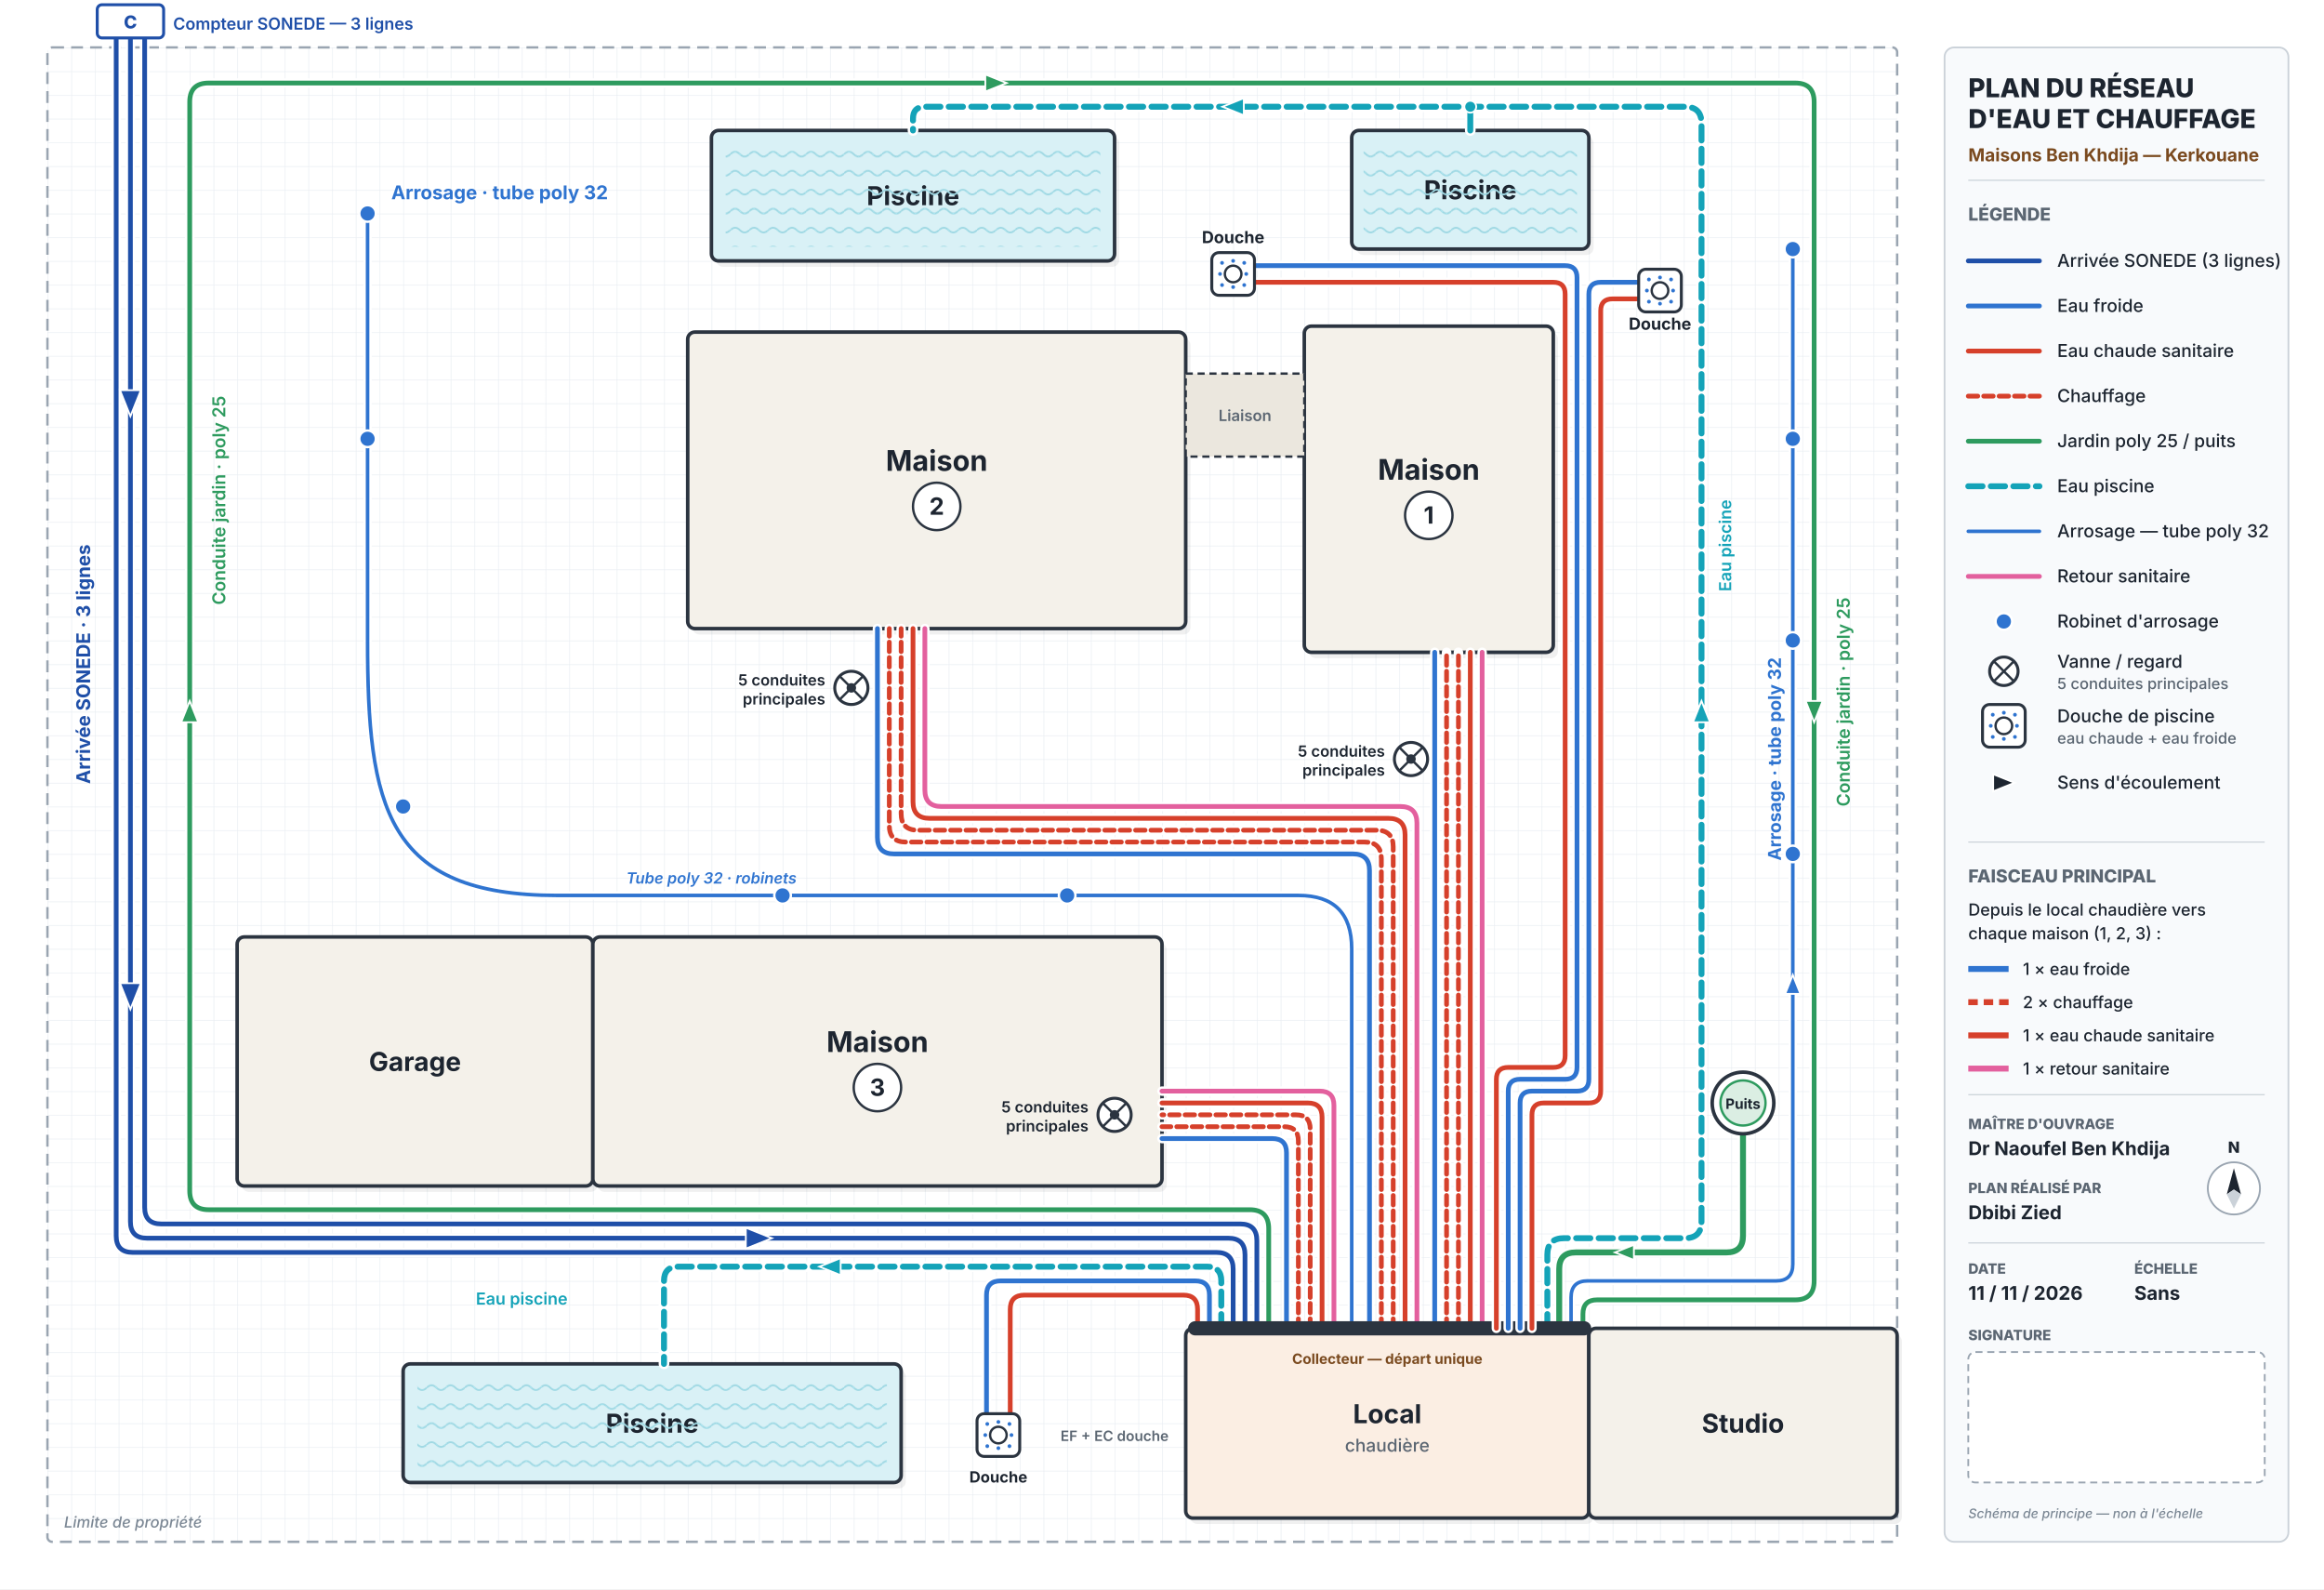
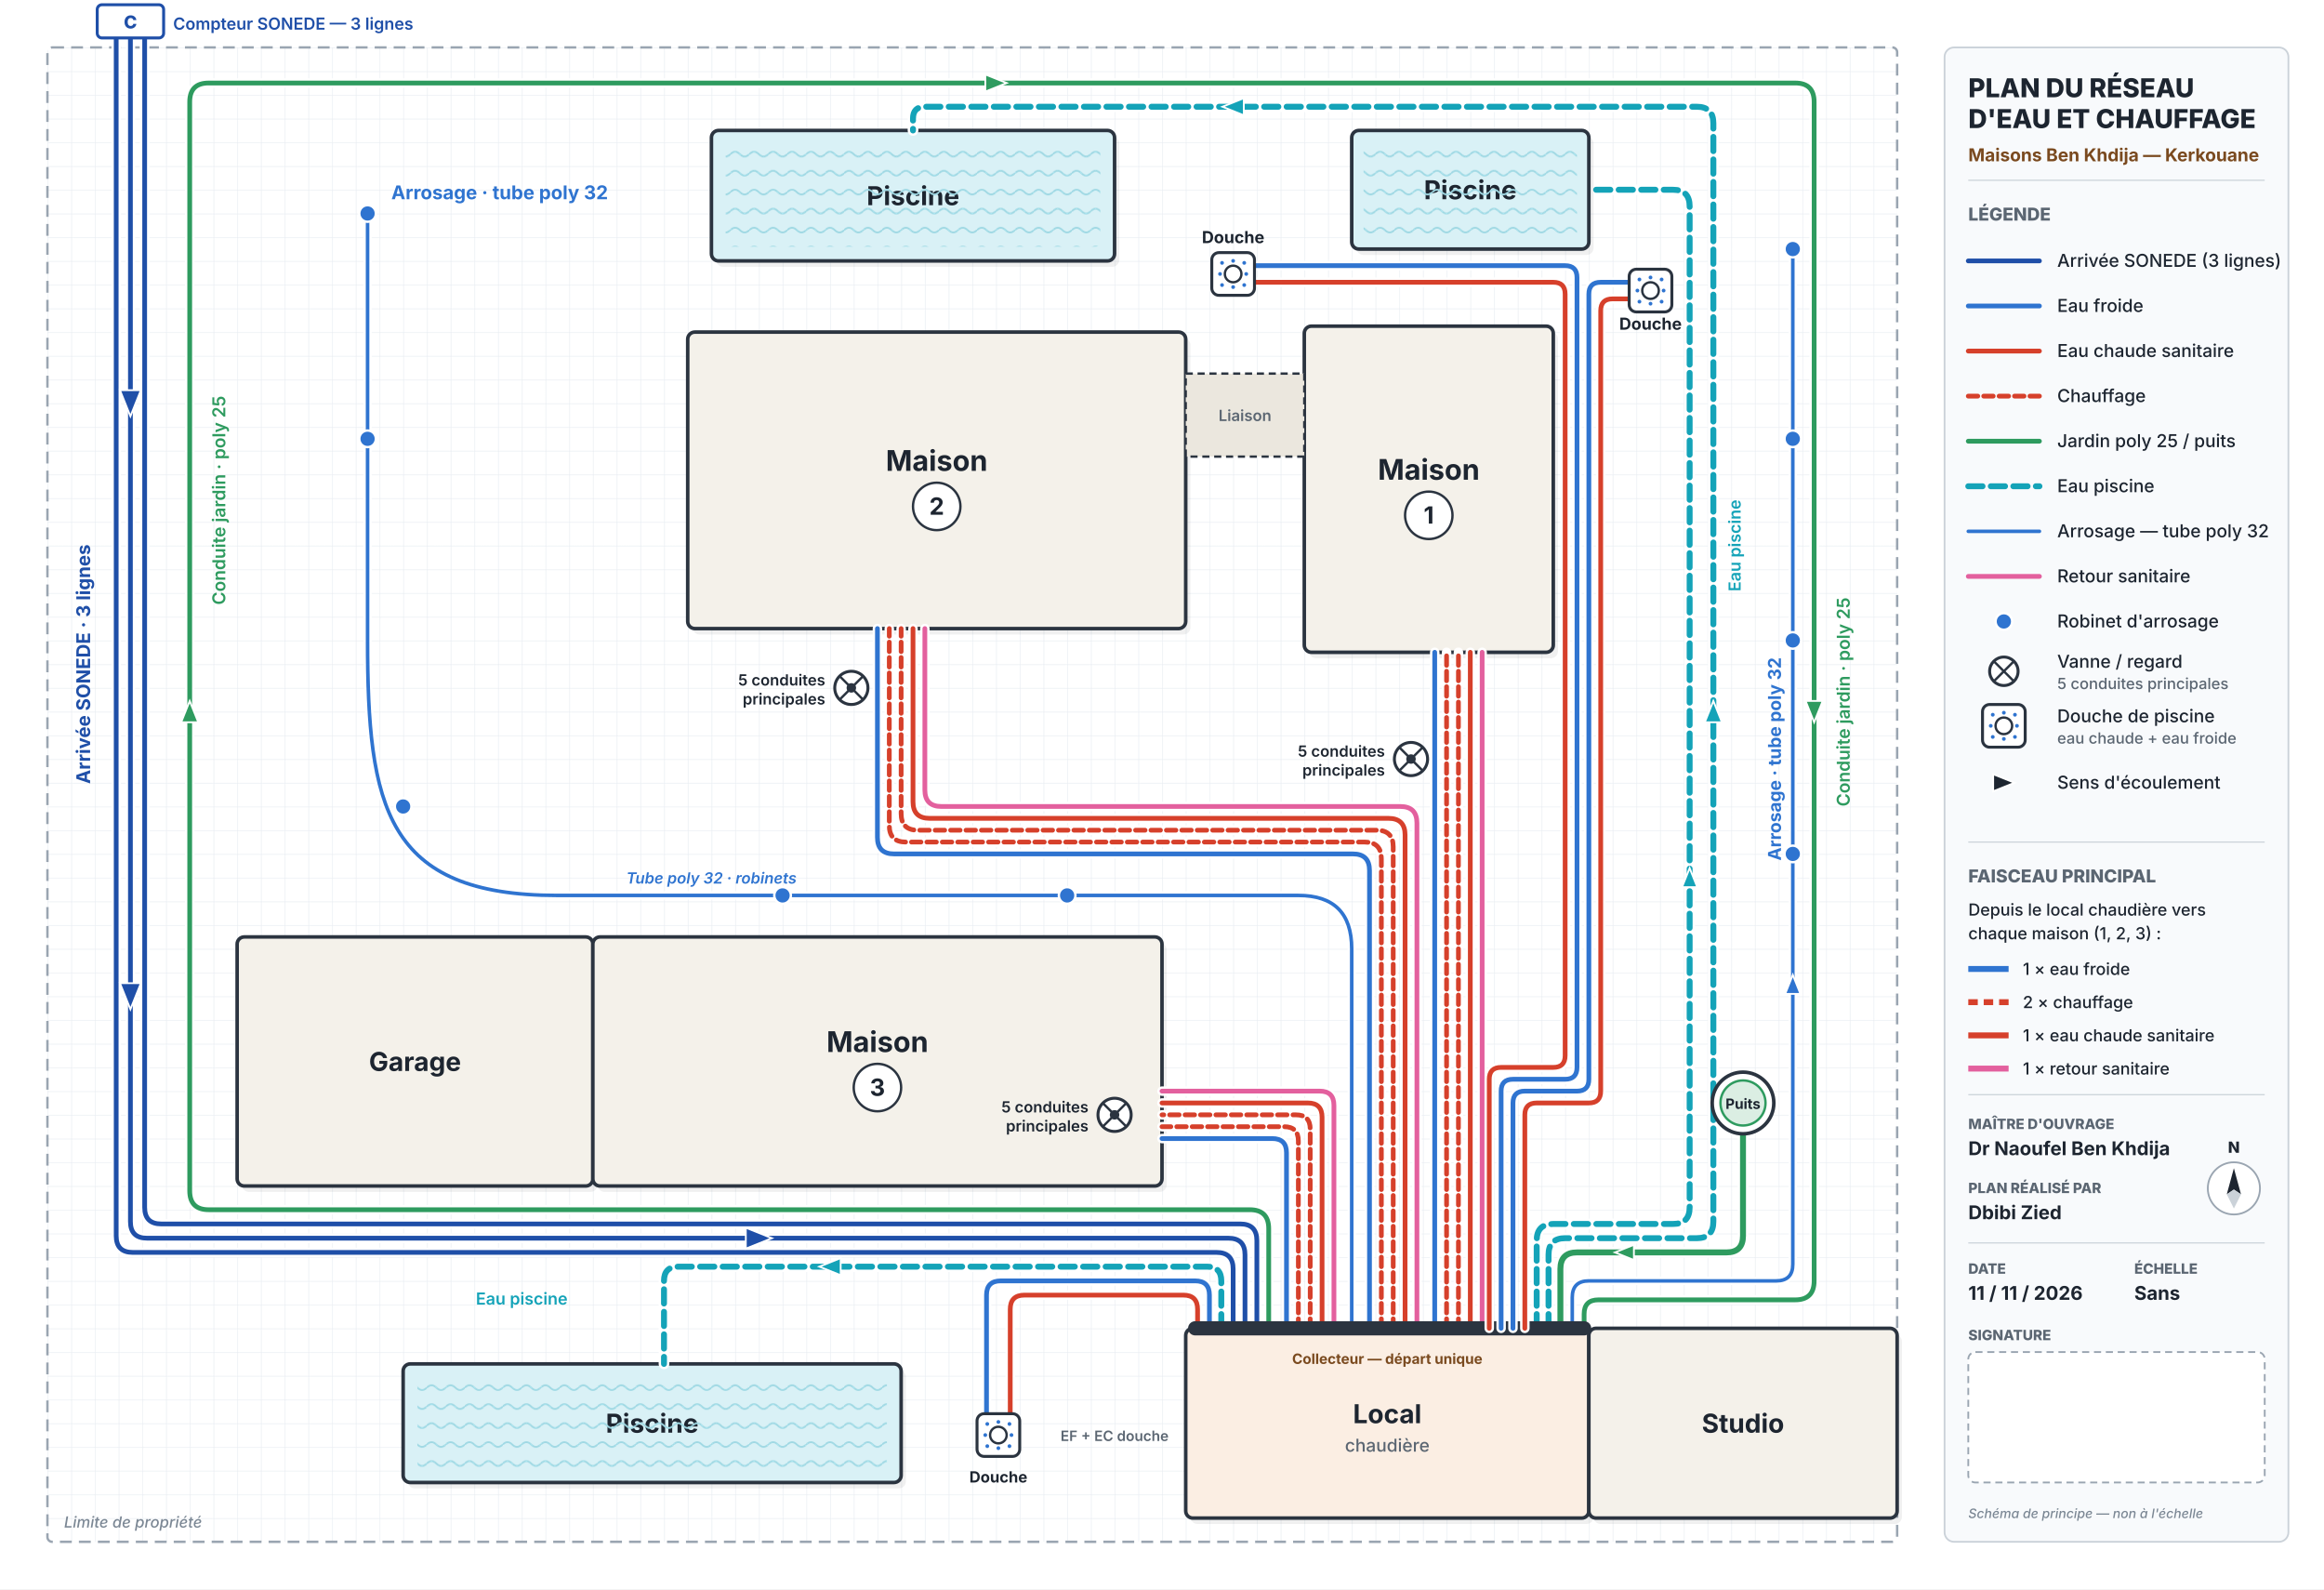
<svg xmlns="http://www.w3.org/2000/svg" viewBox="0 0 1960 1340" width="1960" height="1340" font-family="Inter, Segoe UI, Helvetica, Arial, sans-serif">
  <rect width="1960" height="1340" fill="#ffffff" />
  <defs>
    <pattern id="grid" width="20" height="20" patternUnits="userSpaceOnUse">
      <path d="M20 0H0V20" fill="none" stroke="#e9edf2" stroke-width="1" />
    </pattern>
    <pattern id="water" width="16" height="16" patternUnits="userSpaceOnUse">
      <path d="M0 10 Q4 6 8 10 T16 10" fill="none" stroke="#9fd8e3" stroke-width="1.5" />
    </pattern>
  </defs>
  <g transform="translate(40,40)">
    <rect x="0" y="0" width="1560" height="1260" fill="url(#grid)" stroke="#9aa5b1" stroke-width="2" stroke-dasharray="10 6" rx="4" />
    <text x="14" y="1248" font-size="13" font-weight="500" fill="#7b8794" text-anchor="start" font-style="italic">Limite de propriété</text>
    <rect x="564" y="75" width="340" height="110" rx="6" fill="#000" opacity=".06" />
    <rect x="560" y="70" width="340" height="110" rx="6" fill="#d9f1f6" stroke="#2b3440" stroke-width="3" />
    <text x="730.0" y="133.0" font-size="22" font-weight="700" fill="#1d2530" text-anchor="middle">Piscine</text>
    <rect x="572" y="82" width="316" height="86" rx="4" fill="url(#water)" />
    <rect x="544" y="245" width="420" height="250" rx="6" fill="#000" opacity=".06" />
    <rect x="540" y="240" width="420" height="250" rx="6" fill="#f4f1ea" stroke="#2b3440" stroke-width="3" />
    <circle cx="750.0" cy="387.0" r="20" fill="#fff" stroke="#2b3440" stroke-width="2" />
    <text x="750.0" y="394.0" font-size="20" font-weight="700" fill="#1d2530" text-anchor="middle">2</text>
    <text x="750.0" y="357.0" font-size="24" font-weight="700" fill="#1d2530" text-anchor="middle">Maison</text>
    <rect x="1064" y="240" width="210" height="275" rx="6" fill="#000" opacity=".06" />
    <rect x="1060" y="235" width="210" height="275" rx="6" fill="#f4f1ea" stroke="#2b3440" stroke-width="3" />
    <circle cx="1165.0" cy="394.5" r="20" fill="#fff" stroke="#2b3440" stroke-width="2" />
    <text x="1165.0" y="401.5" font-size="20" font-weight="700" fill="#1d2530" text-anchor="middle">1</text>
    <text x="1165.0" y="364.5" font-size="24" font-weight="700" fill="#1d2530" text-anchor="middle">Maison</text>
    <rect x="960" y="275" width="100" height="70" fill="#ebe7de" stroke="#2b3440" stroke-width="2" stroke-dasharray="6 4" />
    <text x="1010" y="315" font-size="13" font-weight="600" fill="#5b6672" text-anchor="middle">Liaison</text>
    <rect x="164" y="755" width="300" height="210" rx="6" fill="#000" opacity=".06" />
    <rect x="160" y="750" width="300" height="210" rx="6" fill="#f4f1ea" stroke="#2b3440" stroke-width="3" />
    <text x="310.0" y="863.0" font-size="22" font-weight="700" fill="#1d2530" text-anchor="middle">Garage</text>
    <rect x="464" y="755" width="480" height="210" rx="6" fill="#000" opacity=".06" />
    <rect x="460" y="750" width="480" height="210" rx="6" fill="#f4f1ea" stroke="#2b3440" stroke-width="3" />
    <circle cx="700.0" cy="877.0" r="20" fill="#fff" stroke="#2b3440" stroke-width="2" />
    <text x="700.0" y="884.0" font-size="20" font-weight="700" fill="#1d2530" text-anchor="middle">3</text>
    <text x="700.0" y="847.0" font-size="24" font-weight="700" fill="#1d2530" text-anchor="middle">Maison</text>
    <rect x="304" y="1115" width="420" height="100" rx="6" fill="#000" opacity=".06" />
    <rect x="300" y="1110" width="420" height="100" rx="6" fill="#d9f1f6" stroke="#2b3440" stroke-width="3" />
    <text x="510.0" y="1168.0" font-size="22" font-weight="700" fill="#1d2530" text-anchor="middle">Piscine</text>
    <rect x="312" y="1122" width="396" height="76" rx="4" fill="url(#water)" />
    <rect x="964" y="1085" width="340" height="160" rx="6" fill="#000" opacity=".06" />
    <rect x="960" y="1080" width="340" height="160" rx="6" fill="#fbeee3" stroke="#2b3440" stroke-width="3" />
    <text x="1130.0" y="1160.0" font-size="22" font-weight="700" fill="#1d2530" text-anchor="middle">Local</text>
    <text x="1130.0" y="1184.0" font-size="15" font-weight="500" fill="#5b6672" text-anchor="middle">chaudière</text>
    <rect x="1304" y="1085" width="260" height="160" rx="6" fill="#000" opacity=".06" />
    <rect x="1300" y="1080" width="260" height="160" rx="6" fill="#f4f1ea" stroke="#2b3440" stroke-width="3" />
    <text x="1430.0" y="1168.0" font-size="22" font-weight="700" fill="#1d2530" text-anchor="middle">Studio</text>
    <path d="M970,1080 L970.0,1064.0 Q970,1052 958.0,1052.0 L824.0,1052.0 Q812,1052 812.0,1064.0 L812,1152" fill="none" stroke="#fff" stroke-width="8" stroke-linejoin="round" stroke-linecap="round" />
    <path d="M970,1080 L970.0,1064.0 Q970,1052 958.0,1052.0 L824.0,1052.0 Q812,1052 812.0,1064.0 L812,1152" fill="none" stroke="#d6402b" stroke-width="4" stroke-linejoin="round" stroke-linecap="round" />
    <path d="M980,1080 L980.0,1052.0 Q980,1040 968.0,1040.0 L804.0,1040.0 Q792,1040 792.0,1052.0 L792,1152" fill="none" stroke="#fff" stroke-width="8" stroke-linejoin="round" stroke-linecap="round" />
    <path d="M980,1080 L980.0,1052.0 Q980,1040 968.0,1040.0 L804.0,1040.0 Q792,1040 792.0,1052.0 L792,1152" fill="none" stroke="#2f74d0" stroke-width="4" stroke-linejoin="round" stroke-linecap="round" />
    <rect x="784" y="1152" width="36" height="36" rx="6" fill="#fff" stroke="#2b3440" stroke-width="2.5" />
    <circle cx="802" cy="1170" r="7" fill="none" stroke="#2b3440" stroke-width="2" />
    <circle cx="792.65" cy="1160.65" r="1.6" fill="#2f74d0" />
    <circle cx="802.0" cy="1158.95" r="1.6" fill="#2f74d0" />
    <circle cx="811.35" cy="1160.65" r="1.6" fill="#2f74d0" />
    <circle cx="790.95" cy="1170.0" r="1.6" fill="#2f74d0" />
    <circle cx="813.05" cy="1170.0" r="1.6" fill="#2f74d0" />
    <circle cx="792.65" cy="1179.35" r="1.6" fill="#2f74d0" />
    <circle cx="802.0" cy="1181.05" r="1.6" fill="#2f74d0" />
    <circle cx="811.35" cy="1179.35" r="1.6" fill="#2f74d0" />
    <text x="802" y="1210" font-size="13" font-weight="700" fill="#1d2530" text-anchor="middle">Douche</text>
    <text x="900" y="1175" font-size="12" font-weight="600" fill="#5b6672" text-anchor="middle">EF + EC douche</text>
    <path d="M990,1080 L990.0,1040.0 Q990,1028 978.0,1028.0 L532.0,1028.0 Q520,1028 520.0,1040.0 L520,1110" fill="none" stroke="#fff" stroke-width="9" stroke-linejoin="round" stroke-linecap="round" />
    <path d="M990,1080 L990.0,1040.0 Q990,1028 978.0,1028.0 L532.0,1028.0 Q520,1028 520.0,1040.0 L520,1110" fill="none" stroke="#14a3b8" stroke-width="5" stroke-linejoin="round" stroke-linecap="round" stroke-dasharray="12 7" />
    <polygon points="651.0,1028.0 669.0,1020.8 669.0,1035.2" fill="#14a3b8" stroke="#fff" stroke-width="1.5" />
    <text x="400" y="1060" font-size="14" font-weight="600" fill="#14a3b8" text-anchor="middle">Eau piscine</text>
    <path d="M58,-8 L58.0,1002.0 Q58,1016 72.0,1016.0 L986.0,1016.0 Q1000,1016 1000.0,1030.0 L1000,1080" fill="none" stroke="#fff" stroke-width="8" stroke-linejoin="round" stroke-linecap="round" />
    <path d="M58,-8 L58.0,1002.0 Q58,1016 72.0,1016.0 L986.0,1016.0 Q1000,1016 1000.0,1030.0 L1000,1080" fill="none" stroke="#1f4fa8" stroke-width="4" stroke-linejoin="round" stroke-linecap="round" />
    <path d="M70,-8 L70.0,990.0 Q70,1004 84.0,1004.0 L996.0,1004.0 Q1010,1004 1010.0,1018.0 L1010,1080" fill="none" stroke="#fff" stroke-width="8" stroke-linejoin="round" stroke-linecap="round" />
    <path d="M70,-8 L70.0,990.0 Q70,1004 84.0,1004.0 L996.0,1004.0 Q1010,1004 1010.0,1018.0 L1010,1080" fill="none" stroke="#1f4fa8" stroke-width="4" stroke-linejoin="round" stroke-linecap="round" />
    <path d="M82,-8 L82.0,978.0 Q82,992 96.0,992.0 L1006.0,992.0 Q1020,992 1020.0,1006.0 L1020,1080" fill="none" stroke="#fff" stroke-width="8" stroke-linejoin="round" stroke-linecap="round" />
    <path d="M82,-8 L82.0,978.0 Q82,992 96.0,992.0 L1006.0,992.0 Q1020,992 1020.0,1006.0 L1020,1080" fill="none" stroke="#1f4fa8" stroke-width="4" stroke-linejoin="round" stroke-linecap="round" />
    <polygon points="70.0,311.0 61.2,289.0 78.8,289.0" fill="#1f4fa8" stroke="#fff" stroke-width="1.5" />
    <polygon points="70.0,811.0 61.2,789.0 78.8,789.0" fill="#1f4fa8" stroke="#fff" stroke-width="1.5" />
    <polygon points="611.0,1004.0 589.0,995.2 589.0,1012.8" fill="#1f4fa8" stroke="#fff" stroke-width="1.5" />
    <text x="36" y="520" font-size="16" font-weight="700" fill="#1f4fa8" text-anchor="middle" transform="rotate(-90 36 520)">Arrivée SONEDE · 3 lignes</text>
    <rect x="42" y="-36" width="56" height="28" rx="4" fill="#fff" stroke="#1f4fa8" stroke-width="2.5" />
    <text x="70" y="-16" font-size="15" font-weight="800" fill="#1f4fa8" text-anchor="middle">C</text>
    <text x="106" y="-15" font-size="14" font-weight="600" fill="#1f4fa8" text-anchor="start">Compteur SONEDE — 3 lignes</text>
-     <path d="M1030,1080 L1030.0,996.0 Q1030,980 1014.0,980.0 L136.0,980.0 Q120,980 120.0,964.0 L120.0,46.0 Q120,30 136.0,30.0 L1474.0,30.0 Q1490,30 1490.0,46.0 L1490.0,1040.0 Q1490,1056 1474.0,1056.0 L1307.0,1056.0 Q1295,1056 1295.0,1068.0 L1295,1080" fill="none" stroke="#fff" stroke-width="8" stroke-linejoin="round" stroke-linecap="round" />
-     <path d="M1030,1080 L1030.0,996.0 Q1030,980 1014.0,980.0 L136.0,980.0 Q120,980 120.0,964.0 L120.0,46.0 Q120,30 136.0,30.0 L1474.0,30.0 Q1490,30 1490.0,46.0 L1490.0,1040.0 Q1490,1056 1474.0,1056.0 L1307.0,1056.0 Q1295,1056 1295.0,1068.0 L1295,1080" fill="none" stroke="#2e9b5f" stroke-width="4" stroke-linejoin="round" stroke-linecap="round" />
+     <path d="M1030,1080 L1030.0,996.0 Q1030,980 1014.0,980.0 L136.0,980.0 Q120,980 120.0,964.0 L120.0,46.0 Q120,30 136.0,30.0 L1474.0,30.0 Q1490,30 1490.0,46.0 L1490.0,1040.0 Q1490,1056 1474.0,1056.0 L1308.0,1056.0 Q1296,1056 1296.0,1068.0 L1296,1080" fill="none" stroke="#fff" stroke-width="8" stroke-linejoin="round" stroke-linecap="round" />
+     <path d="M1030,1080 L1030.0,996.0 Q1030,980 1014.0,980.0 L136.0,980.0 Q120,980 120.0,964.0 L120.0,46.0 Q120,30 136.0,30.0 L1474.0,30.0 Q1490,30 1490.0,46.0 L1490.0,1040.0 Q1490,1056 1474.0,1056.0 L1308.0,1056.0 Q1296,1056 1296.0,1068.0 L1296,1080" fill="none" stroke="#2e9b5f" stroke-width="4" stroke-linejoin="round" stroke-linecap="round" />
    <polygon points="120.0,551.0 112.8,569.0 127.2,569.0" fill="#2e9b5f" stroke="#fff" stroke-width="1.5" />
    <polygon points="809.0,30.0 791.0,22.8 791.0,37.2" fill="#2e9b5f" stroke="#fff" stroke-width="1.5" />
    <polygon points="1490.0,569.0 1482.8,551.0 1497.2,551.0" fill="#2e9b5f" stroke="#fff" stroke-width="1.5" />
    <text x="150" y="470" font-size="15" font-weight="600" fill="#2e9b5f" text-anchor="start" transform="rotate(-90 150 470)">Conduite jardin · poly 25</text>
    <text x="1520" y="640" font-size="15" font-weight="600" fill="#2e9b5f" text-anchor="start" transform="rotate(-90 1520 640)">Conduite jardin · poly 25</text>
    <path d="M1045,1080 L1045.0,932.0 Q1045,920 1033.0,920.0 L940,920" fill="none" stroke="#fff" stroke-width="8" stroke-linejoin="round" stroke-linecap="round" />
    <path d="M1045,1080 L1045.0,932.0 Q1045,920 1033.0,920.0 L940,920" fill="none" stroke="#2f74d0" stroke-width="4" stroke-linejoin="round" stroke-linecap="round" />
    <path d="M1055,1080 L1055.0,922.0 Q1055,910 1043.0,910.0 L940,910" fill="none" stroke="#fff" stroke-width="8" stroke-linejoin="round" stroke-linecap="round" />
    <path d="M1055,1080 L1055.0,922.0 Q1055,910 1043.0,910.0 L940,910" fill="none" stroke="#d6402b" stroke-width="4" stroke-linejoin="round" stroke-linecap="round" stroke-dasharray="8 5" />
    <path d="M1065,1080 L1065.0,912.0 Q1065,900 1053.0,900.0 L940,900" fill="none" stroke="#fff" stroke-width="8" stroke-linejoin="round" stroke-linecap="round" />
    <path d="M1065,1080 L1065.0,912.0 Q1065,900 1053.0,900.0 L940,900" fill="none" stroke="#d6402b" stroke-width="4" stroke-linejoin="round" stroke-linecap="round" stroke-dasharray="8 5" />
    <path d="M1075,1080 L1075.0,902.0 Q1075,890 1063.0,890.0 L940,890" fill="none" stroke="#fff" stroke-width="8" stroke-linejoin="round" stroke-linecap="round" />
    <path d="M1075,1080 L1075.0,902.0 Q1075,890 1063.0,890.0 L940,890" fill="none" stroke="#d6402b" stroke-width="4" stroke-linejoin="round" stroke-linecap="round" />
    <path d="M1085,1080 L1085.0,892.0 Q1085,880 1073.0,880.0 L940,880" fill="none" stroke="#fff" stroke-width="8" stroke-linejoin="round" stroke-linecap="round" />
    <path d="M1085,1080 L1085.0,892.0 Q1085,880 1073.0,880.0 L940,880" fill="none" stroke="#e3609e" stroke-width="4" stroke-linejoin="round" stroke-linecap="round" />
    <path d="M1100,1080 L1100,760 Q1100,715 1055,715 L430,715 C285,715 270,640 270,500 L270,140" fill="none" stroke="#fff" stroke-width="7" stroke-linejoin="round" stroke-linecap="round" />
    <path d="M1100,1080 L1100,760 Q1100,715 1055,715 L430,715 C285,715 270,640 270,500 L270,140" fill="none" stroke="#2f74d0" stroke-width="3" stroke-linejoin="round" stroke-linecap="round" />
    <circle cx="270" cy="140" r="7" fill="#2f74d0" stroke="#fff" stroke-width="2" />
    <circle cx="270" cy="330" r="7" fill="#2f74d0" stroke="#fff" stroke-width="2" />
    <circle cx="300" cy="640" r="7" fill="#2f74d0" stroke="#fff" stroke-width="2" />
    <circle cx="620" cy="715" r="7" fill="#2f74d0" stroke="#fff" stroke-width="2" />
    <circle cx="860" cy="715" r="7" fill="#2f74d0" stroke="#fff" stroke-width="2" />
    <text x="290" y="128" font-size="16" font-weight="700" fill="#2f74d0" text-anchor="start">Arrosage · tube poly 32</text>
    <text x="560" y="705" font-size="13" font-weight="600" fill="#2f74d0" text-anchor="middle" font-style="italic">Tube poly 32 · robinets</text>
    <path d="M1115,1080 L1115.0,694.0 Q1115,680 1101.0,680.0 L714.0,680.0 Q700,680 700.0,666.0 L700,490" fill="none" stroke="#fff" stroke-width="8" stroke-linejoin="round" stroke-linecap="round" />
    <path d="M1115,1080 L1115.0,694.0 Q1115,680 1101.0,680.0 L714.0,680.0 Q700,680 700.0,666.0 L700,490" fill="none" stroke="#2f74d0" stroke-width="4" stroke-linejoin="round" stroke-linecap="round" />
    <path d="M1125,1080 L1125.0,684.0 Q1125,670 1111.0,670.0 L724.0,670.0 Q710,670 710.0,656.0 L710,490" fill="none" stroke="#fff" stroke-width="8" stroke-linejoin="round" stroke-linecap="round" />
    <path d="M1125,1080 L1125.0,684.0 Q1125,670 1111.0,670.0 L724.0,670.0 Q710,670 710.0,656.0 L710,490" fill="none" stroke="#d6402b" stroke-width="4" stroke-linejoin="round" stroke-linecap="round" stroke-dasharray="8 5" />
    <path d="M1135,1080 L1135.0,674.0 Q1135,660 1121.0,660.0 L734.0,660.0 Q720,660 720.0,646.0 L720,490" fill="none" stroke="#fff" stroke-width="8" stroke-linejoin="round" stroke-linecap="round" />
    <path d="M1135,1080 L1135.0,674.0 Q1135,660 1121.0,660.0 L734.0,660.0 Q720,660 720.0,646.0 L720,490" fill="none" stroke="#d6402b" stroke-width="4" stroke-linejoin="round" stroke-linecap="round" stroke-dasharray="8 5" />
    <path d="M1145,1080 L1145.0,664.0 Q1145,650 1131.0,650.0 L744.0,650.0 Q730,650 730.0,636.0 L730,490" fill="none" stroke="#fff" stroke-width="8" stroke-linejoin="round" stroke-linecap="round" />
    <path d="M1145,1080 L1145.0,664.0 Q1145,650 1131.0,650.0 L744.0,650.0 Q730,650 730.0,636.0 L730,490" fill="none" stroke="#d6402b" stroke-width="4" stroke-linejoin="round" stroke-linecap="round" />
    <path d="M1155,1080 L1155.0,654.0 Q1155,640 1141.0,640.0 L754.0,640.0 Q740,640 740.0,626.0 L740,490" fill="none" stroke="#fff" stroke-width="8" stroke-linejoin="round" stroke-linecap="round" />
    <path d="M1155,1080 L1155.0,654.0 Q1155,640 1141.0,640.0 L754.0,640.0 Q740,640 740.0,626.0 L740,490" fill="none" stroke="#e3609e" stroke-width="4" stroke-linejoin="round" stroke-linecap="round" />
    <path d="M1170,1080 L1170,510" fill="none" stroke="#fff" stroke-width="8" stroke-linejoin="round" stroke-linecap="round" />
    <path d="M1170,1080 L1170,510" fill="none" stroke="#2f74d0" stroke-width="4" stroke-linejoin="round" stroke-linecap="round" />
    <path d="M1180,1080 L1180,510" fill="none" stroke="#fff" stroke-width="8" stroke-linejoin="round" stroke-linecap="round" />
    <path d="M1180,1080 L1180,510" fill="none" stroke="#d6402b" stroke-width="4" stroke-linejoin="round" stroke-linecap="round" stroke-dasharray="8 5" />
    <path d="M1190,1080 L1190,510" fill="none" stroke="#fff" stroke-width="8" stroke-linejoin="round" stroke-linecap="round" />
    <path d="M1190,1080 L1190,510" fill="none" stroke="#d6402b" stroke-width="4" stroke-linejoin="round" stroke-linecap="round" stroke-dasharray="8 5" />
    <path d="M1200,1080 L1200,510" fill="none" stroke="#fff" stroke-width="8" stroke-linejoin="round" stroke-linecap="round" />
    <path d="M1200,1080 L1200,510" fill="none" stroke="#d6402b" stroke-width="4" stroke-linejoin="round" stroke-linecap="round" />
    <path d="M1210,1080 L1210,510" fill="none" stroke="#fff" stroke-width="8" stroke-linejoin="round" stroke-linecap="round" />
    <path d="M1210,1080 L1210,510" fill="none" stroke="#e3609e" stroke-width="4" stroke-linejoin="round" stroke-linecap="round" />
-     <path d="M1265,1080 L1265.0,1018.0 Q1265,1004 1279.0,1004.0 L1381.0,1004.0 Q1395,1004 1395.0,990.0 L1395.0,64.0 Q1395,50 1381.0,50.0 L740.0,50.0 Q730,50 730.0,60.0 L730,70" fill="none" stroke="#fff" stroke-width="9" stroke-linejoin="round" stroke-linecap="round" />
-     <path d="M1265,1080 L1265.0,1018.0 Q1265,1004 1279.0,1004.0 L1381.0,1004.0 Q1395,1004 1395.0,990.0 L1395.0,64.0 Q1395,50 1381.0,50.0 L740.0,50.0 Q730,50 730.0,60.0 L730,70" fill="none" stroke="#14a3b8" stroke-width="5" stroke-linejoin="round" stroke-linecap="round" stroke-dasharray="12 7" />
-     <polygon points="1395.0,551.0 1387.8,569.0 1402.2,569.0" fill="#14a3b8" stroke="#fff" stroke-width="1.5" />
+     <path d="M1266,1080 L1266.0,1018.0 Q1266,1004 1280.0,1004.0 L1391.0,1004.0 Q1405,1004 1405.0,990.0 L1405.0,64.0 Q1405,50 1391.0,50.0 L740.0,50.0 Q730,50 730.0,60.0 L730,70" fill="none" stroke="#fff" stroke-width="9" stroke-linejoin="round" stroke-linecap="round" />
+     <path d="M1266,1080 L1266.0,1018.0 Q1266,1004 1280.0,1004.0 L1391.0,1004.0 Q1405,1004 1405.0,990.0 L1405.0,64.0 Q1405,50 1391.0,50.0 L740.0,50.0 Q730,50 730.0,60.0 L730,70" fill="none" stroke="#14a3b8" stroke-width="5" stroke-linejoin="round" stroke-linecap="round" stroke-dasharray="12 7" />
+     <path d="M1256,1080 L1256.0,1006.0 Q1256,992 1270.0,992.0 L1371.0,992.0 Q1385,992 1385.0,978.0 L1385.0,134.0 Q1385,120 1371.0,120.0 L1300,120" fill="none" stroke="#fff" stroke-width="9" stroke-linejoin="round" stroke-linecap="round" />
+     <path d="M1256,1080 L1256.0,1006.0 Q1256,992 1270.0,992.0 L1371.0,992.0 Q1385,992 1385.0,978.0 L1385.0,134.0 Q1385,120 1371.0,120.0 L1300,120" fill="none" stroke="#14a3b8" stroke-width="5" stroke-linejoin="round" stroke-linecap="round" stroke-dasharray="12 7" />
+     <polygon points="1385.0,692.0 1378.6,708.0 1391.4,708.0" fill="#14a3b8" stroke="#fff" stroke-width="1.5" />
+     <polygon points="1405.0,551.0 1397.8,569.0 1412.2,569.0" fill="#14a3b8" stroke="#fff" stroke-width="1.5" />
    <polygon points="991.0,50.0 1009.0,42.8 1009.0,57.2" fill="#14a3b8" stroke="#fff" stroke-width="1.5" />
-     <text x="1420" y="420" font-size="14" font-weight="600" fill="#14a3b8" text-anchor="middle" transform="rotate(-90 1420 420)">Eau piscine</text>
-     <path d="M1430,916 L1430.0,1002.0 Q1430,1016 1416.0,1016.0 L1289.0,1016.0 Q1275,1016 1275.0,1030.0 L1275,1080" fill="none" stroke="#fff" stroke-width="9" stroke-linejoin="round" stroke-linecap="round" />
-     <path d="M1430,916 L1430.0,1002.0 Q1430,1016 1416.0,1016.0 L1289.0,1016.0 Q1275,1016 1275.0,1030.0 L1275,1080" fill="none" stroke="#2e9b5f" stroke-width="5" stroke-linejoin="round" stroke-linecap="round" />
+     <text x="1428" y="420" font-size="14" font-weight="600" fill="#14a3b8" text-anchor="middle" transform="rotate(-90 1428 420)">Eau piscine</text>
+     <path d="M1430,916 L1430.0,1002.0 Q1430,1016 1416.0,1016.0 L1290.0,1016.0 Q1276,1016 1276.0,1030.0 L1276,1080" fill="none" stroke="#fff" stroke-width="9" stroke-linejoin="round" stroke-linecap="round" />
+     <path d="M1430,916 L1430.0,1002.0 Q1430,1016 1416.0,1016.0 L1290.0,1016.0 Q1276,1016 1276.0,1030.0 L1276,1080" fill="none" stroke="#2e9b5f" stroke-width="5" stroke-linejoin="round" stroke-linecap="round" />
    <polygon points="1322.0,1016.0 1338.0,1009.6 1338.0,1022.4" fill="#2e9b5f" stroke="#fff" stroke-width="1.5" />
    <circle cx="1430" cy="890" r="26" fill="#fff" stroke="#2b3440" stroke-width="3" />
    <circle cx="1430" cy="890" r="19" fill="#dbeee3" stroke="#2e9b5f" stroke-width="2" />
    <text x="1430" y="895" font-size="12" font-weight="700" fill="#1d2530" text-anchor="middle">Puits</text>
-     <path d="M1285,1080 L1285.0,1054.0 Q1285,1040 1299.0,1040.0 L1458.0,1040.0 Q1472,1040 1472.0,1026.0 L1472,170" fill="none" stroke="#fff" stroke-width="7" stroke-linejoin="round" stroke-linecap="round" />
-     <path d="M1285,1080 L1285.0,1054.0 Q1285,1040 1299.0,1040.0 L1458.0,1040.0 Q1472,1040 1472.0,1026.0 L1472,170" fill="none" stroke="#2f74d0" stroke-width="3" stroke-linejoin="round" stroke-linecap="round" />
+     <path d="M1286,1080 L1286.0,1054.0 Q1286,1040 1300.0,1040.0 L1458.0,1040.0 Q1472,1040 1472.0,1026.0 L1472,170" fill="none" stroke="#fff" stroke-width="7" stroke-linejoin="round" stroke-linecap="round" />
+     <path d="M1286,1080 L1286.0,1054.0 Q1286,1040 1300.0,1040.0 L1458.0,1040.0 Q1472,1040 1472.0,1026.0 L1472,170" fill="none" stroke="#2f74d0" stroke-width="3" stroke-linejoin="round" stroke-linecap="round" />
    <circle cx="1472" cy="170" r="7" fill="#2f74d0" stroke="#fff" stroke-width="2" />
    <circle cx="1472" cy="330" r="7" fill="#2f74d0" stroke="#fff" stroke-width="2" />
    <circle cx="1472" cy="500" r="7" fill="#2f74d0" stroke="#fff" stroke-width="2" />
    <circle cx="1472" cy="680" r="7" fill="#2f74d0" stroke="#fff" stroke-width="2" />
    <polygon points="1472.0,782.0 1465.6,798.0 1478.4,798.0" fill="#2f74d0" stroke="#fff" stroke-width="1.5" />
    <text x="1462" y="600" font-size="15" font-weight="700" fill="#2f74d0" text-anchor="middle" transform="rotate(-90 1462 600)">Arrosage · tube poly 32</text>
    <rect x="962" y="1074" width="340" height="12" rx="6" fill="#2b3440" />
    <text x="1130" y="1110" font-size="12" font-weight="700" fill="#7a4a1f" text-anchor="middle">Collecteur — départ unique</text>
-     <path d="M1222,1080 L1222.0,870.0 Q1222,860 1232.0,860.0 L1270.0,860.0 Q1280,860 1280.0,850.0 L1280.0,208.0 Q1280,198 1270.0,198.0 L1018,198" fill="none" stroke="#fff" stroke-width="8" stroke-linejoin="round" stroke-linecap="round" />
-     <path d="M1222,1080 L1222.0,870.0 Q1222,860 1232.0,860.0 L1270.0,860.0 Q1280,860 1280.0,850.0 L1280.0,208.0 Q1280,198 1270.0,198.0 L1018,198" fill="none" stroke="#d6402b" stroke-width="4" stroke-linejoin="round" stroke-linecap="round" />
-     <path d="M1232,1080 L1232.0,880.0 Q1232,870 1242.0,870.0 L1280.0,870.0 Q1290,870 1290.0,860.0 L1290.0,194.0 Q1290,184 1280.0,184.0 L1018,184" fill="none" stroke="#fff" stroke-width="8" stroke-linejoin="round" stroke-linecap="round" />
-     <path d="M1232,1080 L1232.0,880.0 Q1232,870 1242.0,870.0 L1280.0,870.0 Q1290,870 1290.0,860.0 L1290.0,194.0 Q1290,184 1280.0,184.0 L1018,184" fill="none" stroke="#2f74d0" stroke-width="4" stroke-linejoin="round" stroke-linecap="round" />
-     <path d="M1242,1080 L1242.0,890.0 Q1242,880 1252.0,880.0 L1290.0,880.0 Q1300,880 1300.0,870.0 L1300.0,208.0 Q1300,198 1310.0,198.0 L1342,198" fill="none" stroke="#fff" stroke-width="8" stroke-linejoin="round" stroke-linecap="round" />
-     <path d="M1242,1080 L1242.0,890.0 Q1242,880 1252.0,880.0 L1290.0,880.0 Q1300,880 1300.0,870.0 L1300.0,208.0 Q1300,198 1310.0,198.0 L1342,198" fill="none" stroke="#2f74d0" stroke-width="4" stroke-linejoin="round" stroke-linecap="round" />
-     <path d="M1252,1080 L1252.0,900.0 Q1252,890 1262.0,890.0 L1300.0,890.0 Q1310,890 1310.0,880.0 L1310.0,222.0 Q1310,212 1320.0,212.0 L1342,212" fill="none" stroke="#fff" stroke-width="8" stroke-linejoin="round" stroke-linecap="round" />
-     <path d="M1252,1080 L1252.0,900.0 Q1252,890 1262.0,890.0 L1300.0,890.0 Q1310,890 1310.0,880.0 L1310.0,222.0 Q1310,212 1320.0,212.0 L1342,212" fill="none" stroke="#d6402b" stroke-width="4" stroke-linejoin="round" stroke-linecap="round" />
+     <path d="M1216,1080 L1216.0,870.0 Q1216,860 1226.0,860.0 L1270.0,860.0 Q1280,860 1280.0,850.0 L1280.0,208.0 Q1280,198 1270.0,198.0 L1018,198" fill="none" stroke="#fff" stroke-width="8" stroke-linejoin="round" stroke-linecap="round" />
+     <path d="M1216,1080 L1216.0,870.0 Q1216,860 1226.0,860.0 L1270.0,860.0 Q1280,860 1280.0,850.0 L1280.0,208.0 Q1280,198 1270.0,198.0 L1018,198" fill="none" stroke="#d6402b" stroke-width="4" stroke-linejoin="round" stroke-linecap="round" />
+     <path d="M1226,1080 L1226.0,880.0 Q1226,870 1236.0,870.0 L1280.0,870.0 Q1290,870 1290.0,860.0 L1290.0,194.0 Q1290,184 1280.0,184.0 L1018,184" fill="none" stroke="#fff" stroke-width="8" stroke-linejoin="round" stroke-linecap="round" />
+     <path d="M1226,1080 L1226.0,880.0 Q1226,870 1236.0,870.0 L1280.0,870.0 Q1290,870 1290.0,860.0 L1290.0,194.0 Q1290,184 1280.0,184.0 L1018,184" fill="none" stroke="#2f74d0" stroke-width="4" stroke-linejoin="round" stroke-linecap="round" />
+     <path d="M1236,1080 L1236.0,890.0 Q1236,880 1246.0,880.0 L1290.0,880.0 Q1300,880 1300.0,870.0 L1300.0,208.0 Q1300,198 1310.0,198.0 L1334,198" fill="none" stroke="#fff" stroke-width="8" stroke-linejoin="round" stroke-linecap="round" />
+     <path d="M1236,1080 L1236.0,890.0 Q1236,880 1246.0,880.0 L1290.0,880.0 Q1300,880 1300.0,870.0 L1300.0,208.0 Q1300,198 1310.0,198.0 L1334,198" fill="none" stroke="#2f74d0" stroke-width="4" stroke-linejoin="round" stroke-linecap="round" />
+     <path d="M1246,1080 L1246.0,900.0 Q1246,890 1256.0,890.0 L1300.0,890.0 Q1310,890 1310.0,880.0 L1310.0,222.0 Q1310,212 1320.0,212.0 L1334,212" fill="none" stroke="#fff" stroke-width="8" stroke-linejoin="round" stroke-linecap="round" />
+     <path d="M1246,1080 L1246.0,900.0 Q1246,890 1256.0,890.0 L1300.0,890.0 Q1310,890 1310.0,880.0 L1310.0,222.0 Q1310,212 1320.0,212.0 L1334,212" fill="none" stroke="#d6402b" stroke-width="4" stroke-linejoin="round" stroke-linecap="round" />
    <rect x="982" y="173" width="36" height="36" rx="6" fill="#fff" stroke="#2b3440" stroke-width="2.5" />
    <circle cx="1000" cy="191" r="7" fill="none" stroke="#2b3440" stroke-width="2" />
    <circle cx="990.65" cy="181.65" r="1.6" fill="#2f74d0" />
    <circle cx="1000.0" cy="179.95" r="1.6" fill="#2f74d0" />
    <circle cx="1009.35" cy="181.65" r="1.6" fill="#2f74d0" />
    <circle cx="988.95" cy="191.0" r="1.6" fill="#2f74d0" />
    <circle cx="1011.05" cy="191.0" r="1.6" fill="#2f74d0" />
    <circle cx="990.65" cy="200.35" r="1.6" fill="#2f74d0" />
    <circle cx="1000.0" cy="202.05" r="1.6" fill="#2f74d0" />
    <circle cx="1009.35" cy="200.35" r="1.6" fill="#2f74d0" />
    <text x="1000" y="165" font-size="14" font-weight="700" fill="#1d2530" text-anchor="middle">Douche</text>
    <rect x="1104" y="75" width="200" height="100" rx="6" fill="#000" opacity=".06" />
    <rect x="1100" y="70" width="200" height="100" rx="6" fill="#d9f1f6" stroke="#2b3440" stroke-width="3" />
    <text x="1200.0" y="128.0" font-size="22" font-weight="700" fill="#1d2530" text-anchor="middle">Piscine</text>
    <rect x="1110" y="80" width="180" height="80" rx="4" fill="url(#water)" />
-     <path d="M1200,50 L1200,70" fill="none" stroke="#fff" stroke-width="9" stroke-linejoin="round" stroke-linecap="round" />
-     <path d="M1200,50 L1200,70" fill="none" stroke="#14a3b8" stroke-width="5" stroke-linejoin="round" stroke-linecap="round" />
-     <circle cx="1200" cy="50" r="5" fill="#14a3b8" stroke="#fff" stroke-width="1.5" />
-     <rect x="1342" y="187" width="36" height="36" rx="6" fill="#fff" stroke="#2b3440" stroke-width="2.5" />
-     <circle cx="1360" cy="205" r="7" fill="none" stroke="#2b3440" stroke-width="2" />
-     <circle cx="1350.65" cy="195.65" r="1.6" fill="#2f74d0" />
-     <circle cx="1360.0" cy="193.95" r="1.6" fill="#2f74d0" />
-     <circle cx="1369.35" cy="195.65" r="1.6" fill="#2f74d0" />
-     <circle cx="1348.95" cy="205.0" r="1.6" fill="#2f74d0" />
-     <circle cx="1371.05" cy="205.0" r="1.6" fill="#2f74d0" />
-     <circle cx="1350.65" cy="214.35" r="1.6" fill="#2f74d0" />
-     <circle cx="1360.0" cy="216.05" r="1.6" fill="#2f74d0" />
-     <circle cx="1369.35" cy="214.35" r="1.6" fill="#2f74d0" />
-     <text x="1360" y="238" font-size="14" font-weight="700" fill="#1d2530" text-anchor="middle">Douche</text>
+     <rect x="1334" y="187" width="36" height="36" rx="6" fill="#fff" stroke="#2b3440" stroke-width="2.5" />
+     <circle cx="1352" cy="205" r="7" fill="none" stroke="#2b3440" stroke-width="2" />
+     <circle cx="1342.65" cy="195.65" r="1.6" fill="#2f74d0" />
+     <circle cx="1352.0" cy="193.95" r="1.6" fill="#2f74d0" />
+     <circle cx="1361.35" cy="195.65" r="1.6" fill="#2f74d0" />
+     <circle cx="1340.95" cy="205.0" r="1.6" fill="#2f74d0" />
+     <circle cx="1363.05" cy="205.0" r="1.6" fill="#2f74d0" />
+     <circle cx="1342.65" cy="214.35" r="1.6" fill="#2f74d0" />
+     <circle cx="1352.0" cy="216.05" r="1.6" fill="#2f74d0" />
+     <circle cx="1361.35" cy="214.35" r="1.6" fill="#2f74d0" />
+     <text x="1352" y="238" font-size="14" font-weight="700" fill="#1d2530" text-anchor="middle">Douche</text>
    <g>
      <circle cx="900" cy="900" r="14" fill="#fff" stroke="#2b3440" stroke-width="2.5" />
      <path d="M890,890 L910,910 M910,890 L890,910" stroke="#2b3440" stroke-width="2" />
      <circle cx="900" cy="900" r="4" fill="#2b3440" />
    </g>
    <text x="878" y="898" font-size="13" font-weight="600" fill="#1d2530" text-anchor="end">5 conduites</text>
    <text x="878" y="914" font-size="13" font-weight="600" fill="#1d2530" text-anchor="end">principales</text>
    <g>
      <circle cx="678" cy="540" r="14" fill="#fff" stroke="#2b3440" stroke-width="2.5" />
      <path d="M668,530 L688,550 M688,530 L668,550" stroke="#2b3440" stroke-width="2" />
      <circle cx="678" cy="540" r="4" fill="#2b3440" />
    </g>
    <text x="656" y="538" font-size="13" font-weight="600" fill="#1d2530" text-anchor="end">5 conduites</text>
    <text x="656" y="554" font-size="13" font-weight="600" fill="#1d2530" text-anchor="end">principales</text>
    <g>
      <circle cx="1150" cy="600" r="14" fill="#fff" stroke="#2b3440" stroke-width="2.5" />
      <path d="M1140,590 L1160,610 M1160,590 L1140,610" stroke="#2b3440" stroke-width="2" />
      <circle cx="1150" cy="600" r="4" fill="#2b3440" />
    </g>
    <text x="1128" y="598" font-size="13" font-weight="600" fill="#1d2530" text-anchor="end">5 conduites</text>
    <text x="1128" y="614" font-size="13" font-weight="600" fill="#1d2530" text-anchor="end">principales</text>
  </g>
  <rect x="1640" y="40" width="290" height="1260" rx="8" fill="#f8fafc" stroke="#cbd2d9" stroke-width="1.5" />
  <text x="1660" y="82" font-size="22" font-weight="800" fill="#1d2530" text-anchor="start">PLAN DU RÉSEAU</text>
  <text x="1660" y="108" font-size="22" font-weight="800" fill="#1d2530" text-anchor="start">D'EAU ET CHAUFFAGE</text>
  <text x="1660" y="136" font-size="15" font-weight="700" fill="#7a4a1f" text-anchor="start">Maisons Ben Khdija — Kerkouane</text>
  <line x1="1660" y1="152" x2="1910" y2="152" stroke="#cbd2d9" />
  <text x="1660" y="186" font-size="15" font-weight="800" fill="#5b6672" text-anchor="start">LÉGENDE</text>
  <line x1="1660" y1="220" x2="1720" y2="220" stroke="#1f4fa8" stroke-width="4" stroke-linecap="round" />
  <text x="1735" y="225" font-size="15" font-weight="500" fill="#1d2530" text-anchor="start">Arrivée SONEDE (3 lignes)</text>
  <line x1="1660" y1="258" x2="1720" y2="258" stroke="#2f74d0" stroke-width="4" stroke-linecap="round" />
  <text x="1735" y="263" font-size="15" font-weight="500" fill="#1d2530" text-anchor="start">Eau froide</text>
  <line x1="1660" y1="296" x2="1720" y2="296" stroke="#d6402b" stroke-width="4" stroke-linecap="round" />
  <text x="1735" y="301" font-size="15" font-weight="500" fill="#1d2530" text-anchor="start">Eau chaude sanitaire</text>
  <line x1="1660" y1="334" x2="1720" y2="334" stroke="#d6402b" stroke-width="4" stroke-linecap="round" stroke-dasharray="8 5" />
  <text x="1735" y="339" font-size="15" font-weight="500" fill="#1d2530" text-anchor="start">Chauffage</text>
  <line x1="1660" y1="372" x2="1720" y2="372" stroke="#2e9b5f" stroke-width="4" stroke-linecap="round" />
  <text x="1735" y="377" font-size="15" font-weight="500" fill="#1d2530" text-anchor="start">Jardin poly 25 / puits</text>
  <line x1="1660" y1="410" x2="1720" y2="410" stroke="#14a3b8" stroke-width="5" stroke-linecap="round" stroke-dasharray="12 7" />
  <text x="1735" y="415" font-size="15" font-weight="500" fill="#1d2530" text-anchor="start">Eau piscine</text>
  <line x1="1660" y1="448" x2="1720" y2="448" stroke="#2f74d0" stroke-width="3" stroke-linecap="round" />
  <text x="1735" y="453" font-size="15" font-weight="500" fill="#1d2530" text-anchor="start">Arrosage — tube poly 32</text>
  <line x1="1660" y1="486" x2="1720" y2="486" stroke="#e3609e" stroke-width="4" stroke-linecap="round" />
  <text x="1735" y="491" font-size="15" font-weight="500" fill="#1d2530" text-anchor="start">Retour sanitaire</text>
  <circle cx="1690" cy="524" r="7" fill="#2f74d0" stroke="#fff" stroke-width="2" />
  <text x="1735" y="529" font-size="15" font-weight="500" fill="#1d2530" text-anchor="start">Robinet d'arrosage</text>
  <circle cx="1690" cy="566" r="12" fill="#fff" stroke="#2b3440" stroke-width="2.5" />
  <path d="M1682,558 L1698,574 M1698,558 L1682,574" stroke="#2b3440" stroke-width="2" />
  <text x="1735" y="563" font-size="15" font-weight="500" fill="#1d2530" text-anchor="start">Vanne / regard</text>
  <text x="1735" y="581" font-size="13" font-weight="500" fill="#5b6672" text-anchor="start">5 conduites principales</text>
  <g transform="translate(0,0)">
    <rect x="1672" y="594" width="36" height="36" rx="6" fill="#fff" stroke="#2b3440" stroke-width="2.5" />
    <circle cx="1690" cy="612" r="7" fill="none" stroke="#2b3440" stroke-width="2" />
    <circle cx="1680.65" cy="602.65" r="1.6" fill="#2f74d0" />
    <circle cx="1690.0" cy="600.95" r="1.6" fill="#2f74d0" />
    <circle cx="1699.35" cy="602.65" r="1.6" fill="#2f74d0" />
    <circle cx="1678.95" cy="612.0" r="1.6" fill="#2f74d0" />
    <circle cx="1701.05" cy="612.0" r="1.6" fill="#2f74d0" />
    <circle cx="1680.65" cy="621.35" r="1.6" fill="#2f74d0" />
    <circle cx="1690.0" cy="623.05" r="1.6" fill="#2f74d0" />
    <circle cx="1699.35" cy="621.35" r="1.6" fill="#2f74d0" />
  </g>
  <text x="1735" y="609" font-size="15" font-weight="500" fill="#1d2530" text-anchor="start">Douche de piscine</text>
  <text x="1735" y="627" font-size="13" font-weight="500" fill="#5b6672" text-anchor="start">eau chaude + eau froide</text>
  <polygon points="1699.0,660.0 1681.0,652.8 1681.0,667.2" fill="#1d2530" stroke="#fff" stroke-width="1.5" />
  <text x="1735" y="665" font-size="15" font-weight="500" fill="#1d2530" text-anchor="start">Sens d'écoulement</text>
  <line x1="1660" y1="710" x2="1910" y2="710" stroke="#cbd2d9" />
  <text x="1660" y="744" font-size="15" font-weight="800" fill="#5b6672" text-anchor="start">FAISCEAU PRINCIPAL</text>
  <text x="1660" y="772" font-size="14" font-weight="500" fill="#1d2530" text-anchor="start">Depuis le local chaudière vers</text>
  <text x="1660" y="792" font-size="14" font-weight="500" fill="#1d2530" text-anchor="start">chaque maison (1, 2, 3) :</text>
  <line x1="1660" y1="817" x2="1694" y2="817" stroke="#2f74d0" stroke-width="5" />
  <text x="1706" y="822" font-size="14" font-weight="500" fill="#1d2530" text-anchor="start">1 × eau froide</text>
  <line x1="1660" y1="845" x2="1694" y2="845" stroke="#d6402b" stroke-width="5" stroke-dasharray="8 5" />
  <text x="1706" y="850" font-size="14" font-weight="500" fill="#1d2530" text-anchor="start">2 × chauffage</text>
  <line x1="1660" y1="873" x2="1694" y2="873" stroke="#d6402b" stroke-width="5" />
  <text x="1706" y="878" font-size="14" font-weight="500" fill="#1d2530" text-anchor="start">1 × eau chaude sanitaire</text>
  <line x1="1660" y1="901" x2="1694" y2="901" stroke="#e3609e" stroke-width="5" />
  <text x="1706" y="906" font-size="14" font-weight="500" fill="#1d2530" text-anchor="start">1 × retour sanitaire</text>
  <line x1="1660" y1="923" x2="1910" y2="923" stroke="#cbd2d9" />
  <text x="1660" y="952" font-size="12" font-weight="800" fill="#5b6672" text-anchor="start">MAÎTRE D'OUVRAGE</text>
  <text x="1660" y="974" font-size="16" font-weight="700" fill="#1d2530" text-anchor="start">Dr Naoufel Ben Khdija</text>
  <text x="1660" y="1006" font-size="12" font-weight="800" fill="#5b6672" text-anchor="start">PLAN RÉALISÉ PAR</text>
  <text x="1660" y="1028" font-size="16" font-weight="700" fill="#1d2530" text-anchor="start">Dbibi Zied</text>
  <g transform="translate(1884,1002)">
    <circle r="22" fill="#fff" stroke="#9aa5b1" stroke-width="1.5" />
    <polygon points="0,-17 6,5 0,1 -6,5" fill="#1d2530" />
    <polygon points="0,17 6,5 0,1 -6,5" fill="#cbd2d9" />
  </g>
  <text x="1884" y="972" font-size="13" font-weight="800" fill="#1d2530" text-anchor="middle">N</text>
  <line x1="1660" y1="1048" x2="1910" y2="1048" stroke="#cbd2d9" />
  <text x="1660" y="1074" font-size="12" font-weight="800" fill="#5b6672" text-anchor="start">DATE</text>
  <text x="1660" y="1096" font-size="16" font-weight="700" fill="#1d2530" text-anchor="start">11 / 11 / 2026</text>
  <text x="1800" y="1074" font-size="12" font-weight="800" fill="#5b6672" text-anchor="start">ÉCHELLE</text>
  <text x="1800" y="1096" font-size="16" font-weight="700" fill="#1d2530" text-anchor="start">Sans</text>
  <text x="1660" y="1130" font-size="12" font-weight="800" fill="#5b6672" text-anchor="start">SIGNATURE</text>
  <rect x="1660" y="1140" width="250" height="110" rx="6" fill="#fff" stroke="#9aa5b1" stroke-width="1.5" stroke-dasharray="6 4" />
  <text x="1660" y="1280" font-size="11" font-weight="500" fill="#7b8794" text-anchor="start" font-style="italic">Schéma de principe — non à l'échelle</text>
</svg>
